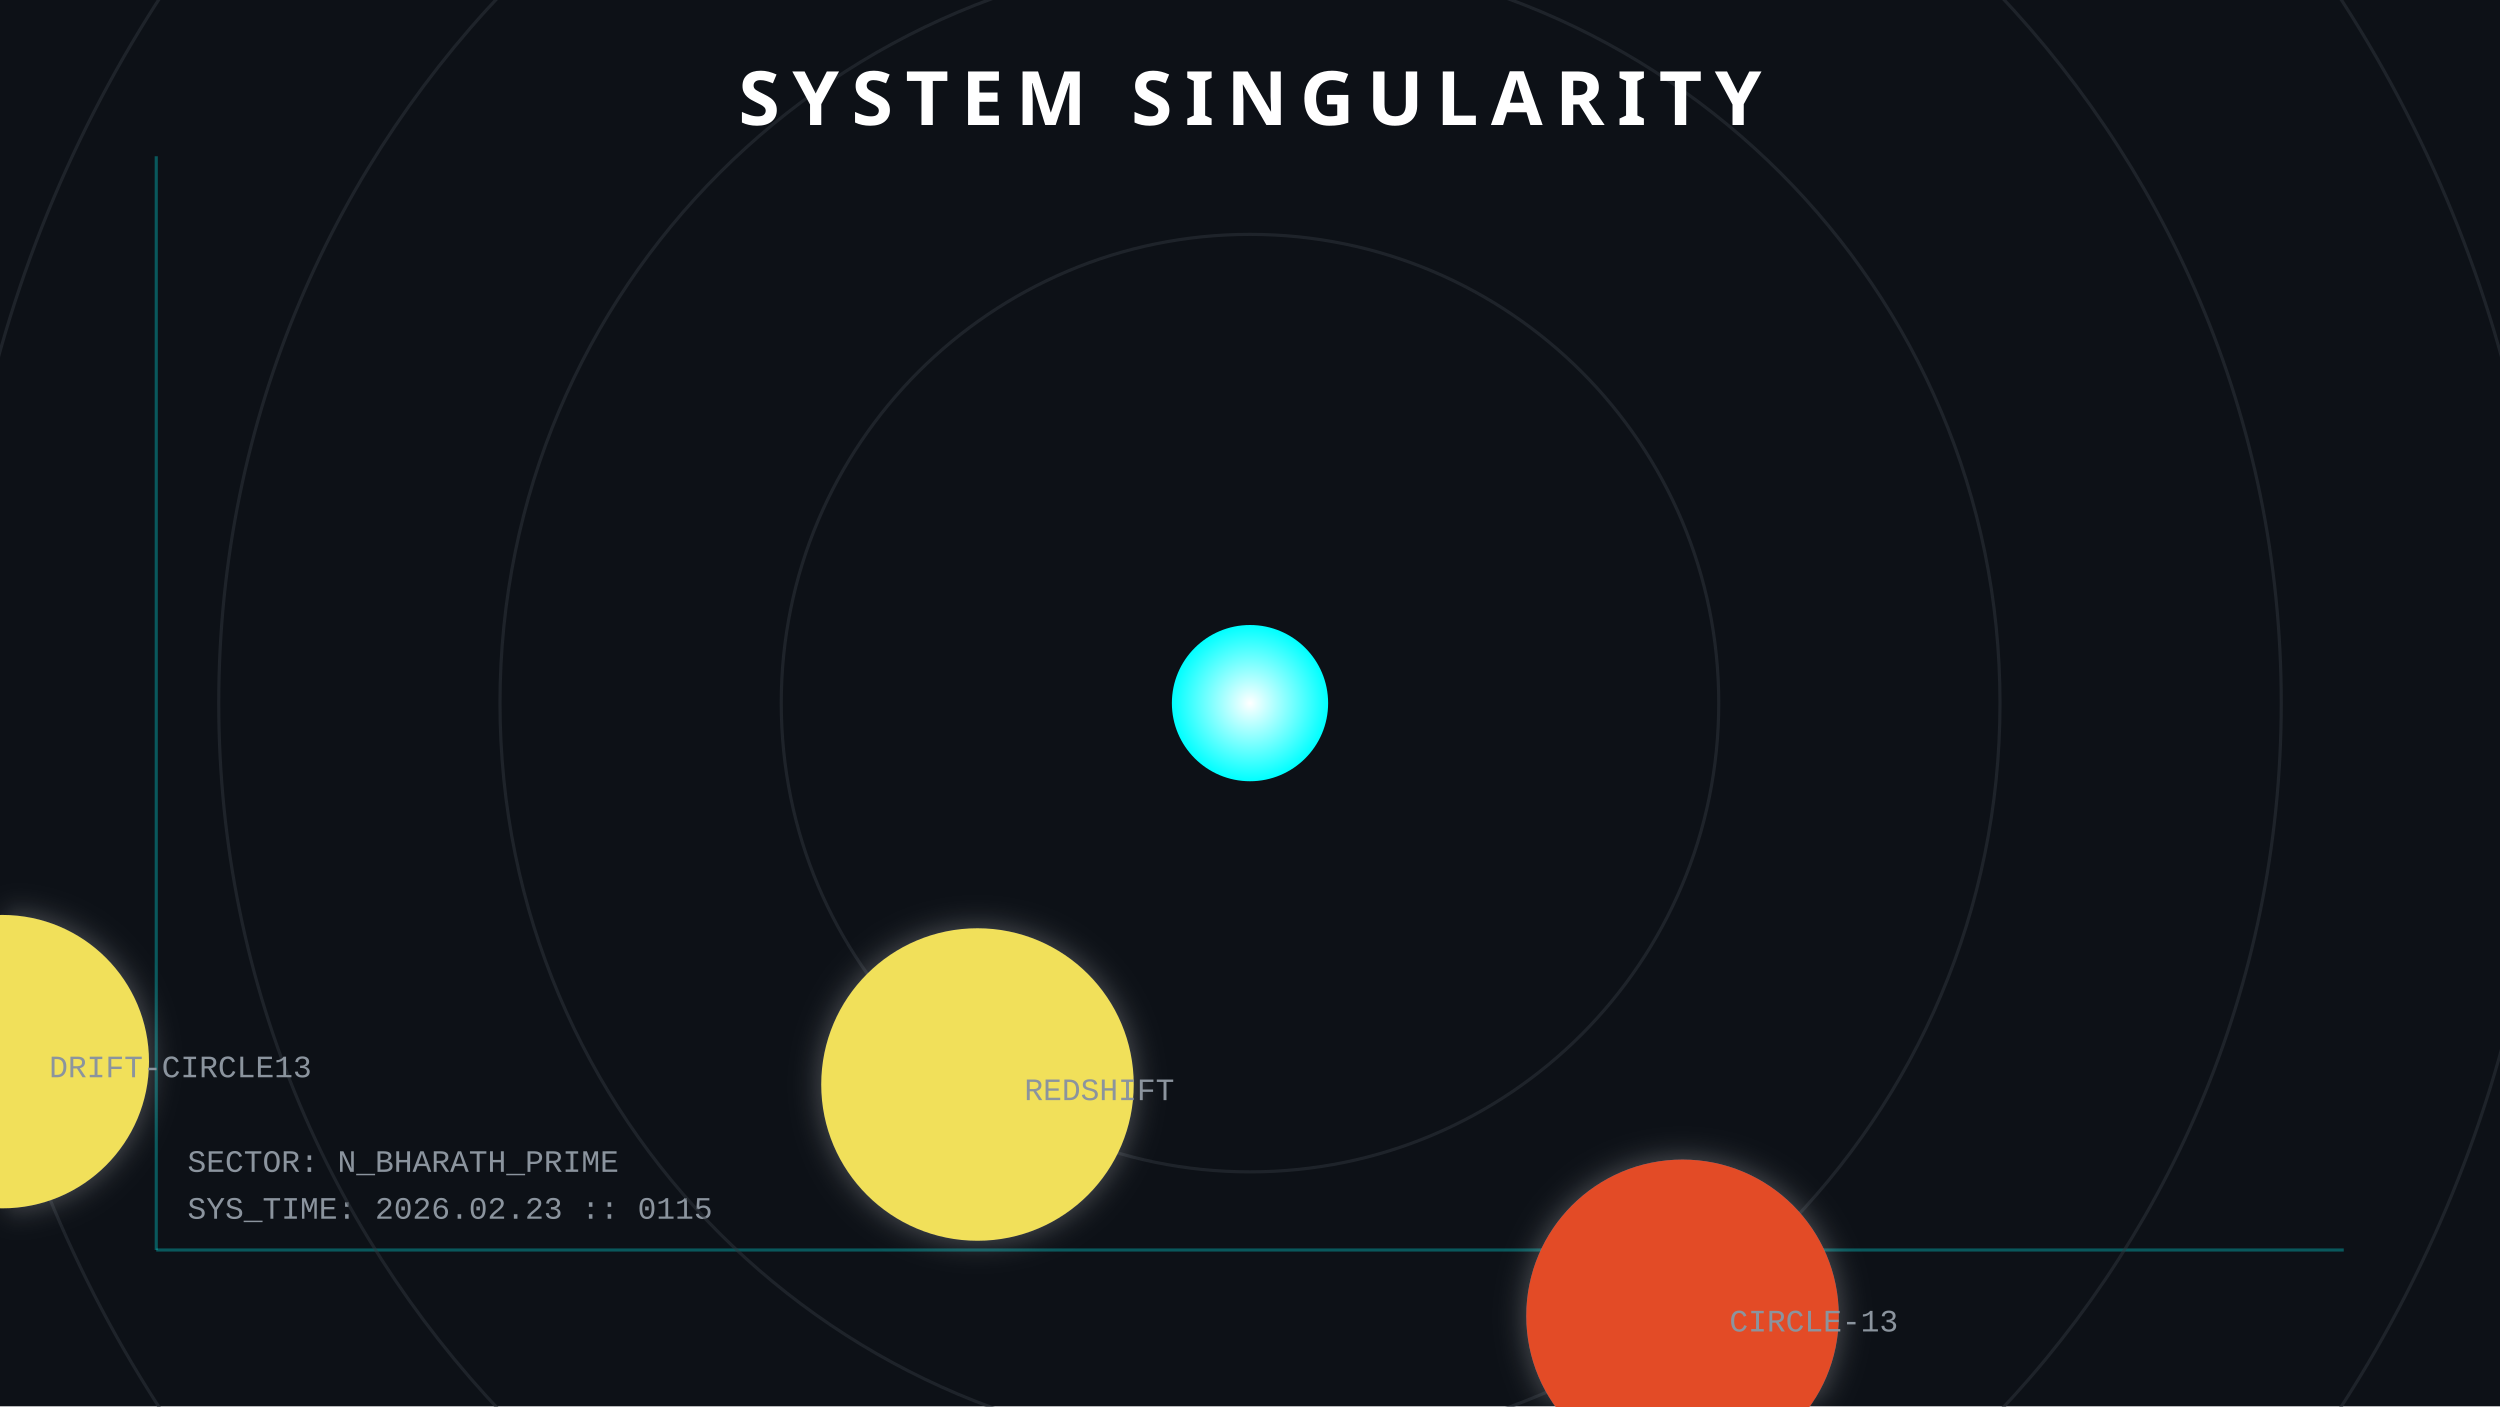
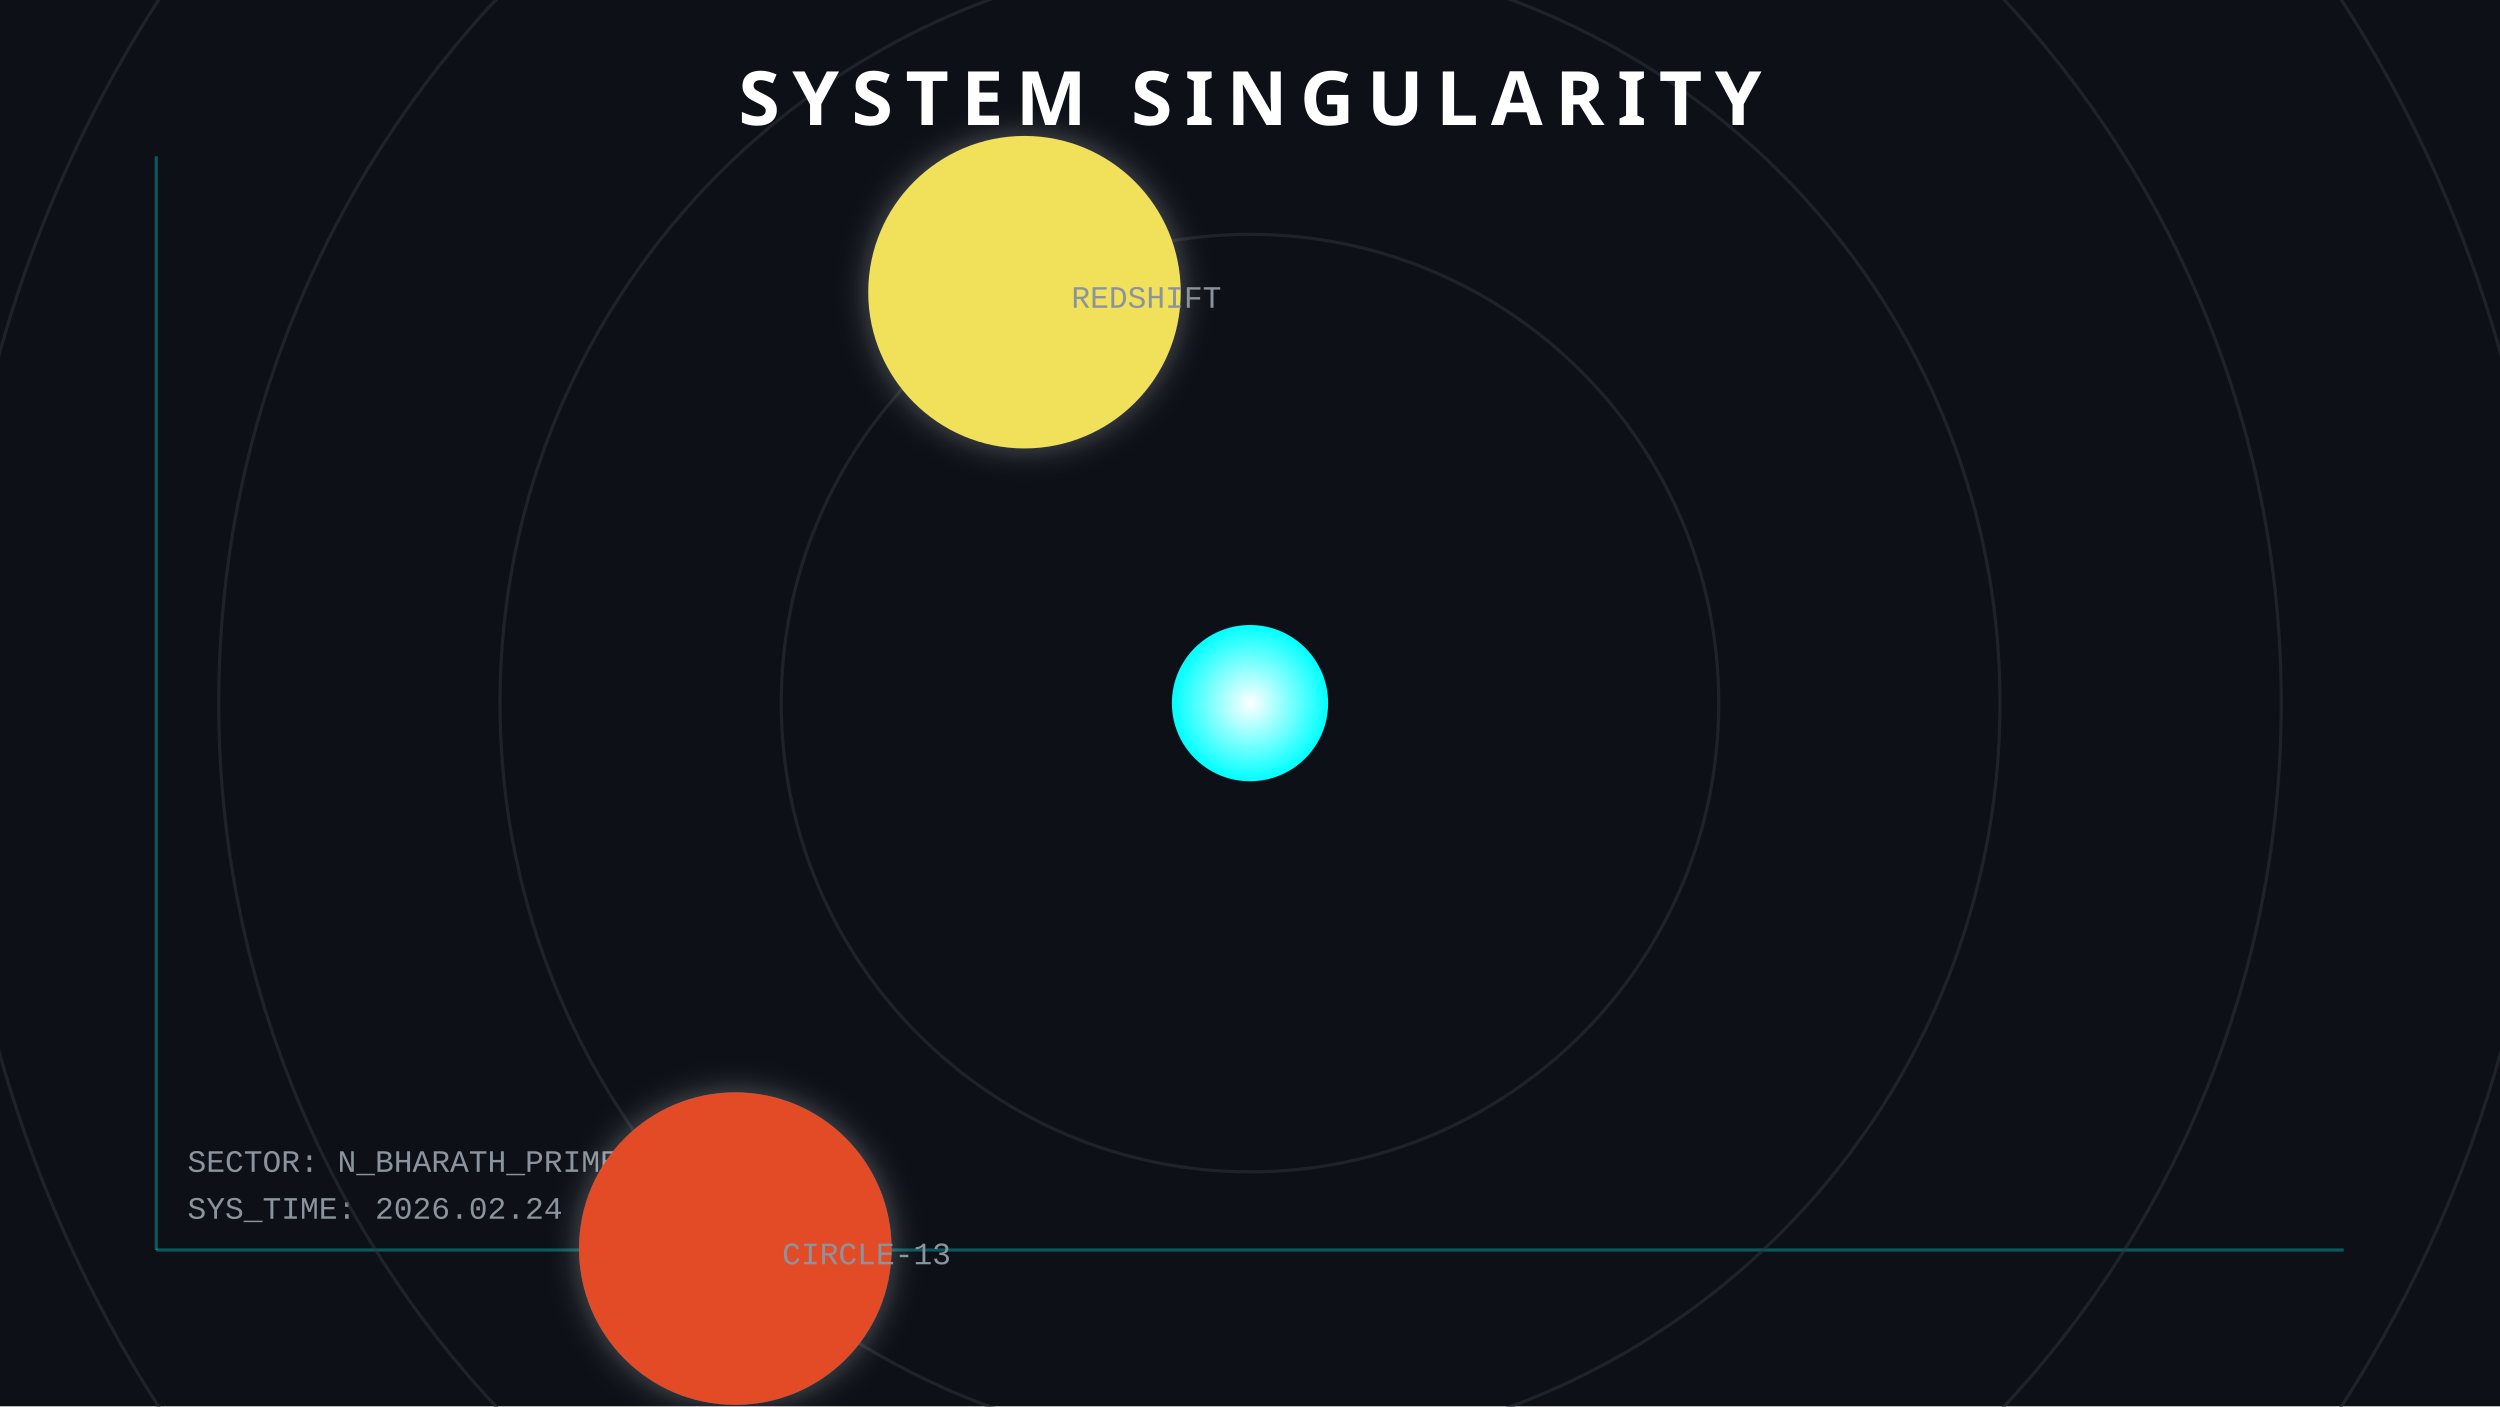
<svg xmlns="http://www.w3.org/2000/svg" width="800" height="450">
  <style>
        .orbit { fill: none; stroke: #30363d; stroke-width: 1; opacity: 0.5; }
        .planet { filter: drop-shadow(0 0 5px rgba(255,255,255,0.3)); }
        .text { font-family: 'Courier New', monospace; fill: #8b949e; font-size: 10px; }
        .title { font-family: sans-serif; fill: white; font-weight: bold; font-size: 24px; letter-spacing: 4px; }
        .hud-line { stroke: #00ffff; stroke-width: 1; opacity: 0.3; }
        
        /* ANIMATIONS */
        @keyframes pulse { 0% { r: 25; opacity: 0.8; } 50% { r: 30; opacity: 0.4; } 100% { r: 25; opacity: 0.8; } }
        .sun { animation: pulse 4s infinite; }
    </style>
  <rect width="100%" height="100%" fill="#0d1117" />
  <line x1="50" y1="50" x2="50" y2="400" class="hud-line" />
  <line x1="50" y1="400" x2="750" y2="400" class="hud-line" />
-   <text x="60" y="390" class="text">SYS_TIME: 2026.02.23 :: 0115</text>
+   <text x="60" y="390" class="text">SYS_TIME: 2026.02.24 :: 0113</text>
  <text x="60" y="375" class="text">SECTOR: N_BHARATH_PRIME</text>
  <circle cx="400" cy="225" r="25" fill="url(#grad1)" class="sun" />
  <defs>
    <radialGradient id="grad1" cx="50%" cy="50%" r="50%" fx="50%" fy="50%">
      <stop offset="0%" style="stop-color:white;stop-opacity:1" />
      <stop offset="100%" style="stop-color:#00ffff;stop-opacity:1" />
    </radialGradient>
  </defs>
  <circle cx="400" cy="225" r="150.0" class="orbit" />
-   <circle cx="312.792" cy="347.044" r="50" fill="#f1e05a" class="planet" />
-   <text x="327.792" y="352.044" class="text" fill="white">REDSHIFT</text>
+   <circle cx="327.836" cy="93.499" r="50" fill="#f1e05a" class="planet" />
+   <text x="342.836" y="98.499" class="text" fill="white">REDSHIFT</text>
  <circle cx="400" cy="225" r="240.0" class="orbit" />
-   <circle cx="538.407" cy="421.07" r="50" fill="#e34c26" class="planet" />
-   <text x="553.407" y="426.07" class="text" fill="white">CIRCLE-13</text>
+   <circle cx="235.295" cy="399.563" r="50" fill="#e34c26" class="planet" />
+   <text x="250.295" y="404.563" class="text" fill="white">CIRCLE-13</text>
  <circle cx="400" cy="225" r="330.0" class="orbit" />
-   <circle cx="291.547" cy="536.67" r="50" fill="#e34c26" class="planet" />
-   <text x="306.547" y="541.67" class="text" fill="white">ALVRYN-AI</text>
+   <circle cx="354.564" cy="-101.857" r="50" fill="#e34c26" class="planet" />
+   <text x="369.564" y="-96.857" class="text" fill="white">ALVRYN-AI</text>
  <circle cx="400" cy="225" r="415.422" class="orbit" />
-   <circle cx="0.734" cy="339.725" r="46.948" fill="#f1e05a" class="planet" />
-   <text x="15.734" y="344.725" class="text" fill="white">DRIFT-CIRCLE13</text>
+   <circle cx="505.53" cy="626.795" r="46.948" fill="#f1e05a" class="planet" />
+   <text x="520.53" y="631.795" class="text" fill="white">DRIFT-CIRCLE13</text>
  <circle cx="400" cy="225" r="461.81" class="orbit" />
-   <circle cx="345.549" cy="683.588" r="20.925" fill="#2b7489" class="planet" />
-   <text x="360.549" y="688.588" class="text" fill="white">DSATM-EXAM-SYSTEM-</text>
-   <circle cx="400" cy="225" r="504.821" class="orbit" />
-   <circle cx="-99.821" cy="295.872" r="18.674" fill="#8b949e" class="planet" />
-   <text x="-84.821" y="300.872" class="text" fill="white">NBHARATH1306</text>
-   <circle cx="400" cy="225" r="547.053" class="orbit" />
-   <circle cx="64.794" cy="-207.324" r="18.155" fill="#e34c26" class="planet" />
-   <text x="79.794" y="-202.324" class="text" fill="white">WEBSITE-EQUDATOR-TRADING-PLATFORM</text>
-   <circle cx="400" cy="225" r="577.885" class="orbit" />
-   <circle cx="365.86" cy="801.876" r="10.555" fill="#8b949e" class="planet" />
-   <text x="380.86" y="806.876" class="text" fill="white">FLASK</text>
-   <circle cx="400" cy="225" r="608.159" class="orbit" />
-   <circle cx="13.937" cy="694.906" r="10.182" fill="#8b949e" class="planet" />
-   <text x="28.937" y="699.906" class="text" fill="white">HCF-INTERNSHIP</text>
-   <circle cx="400" cy="225" r="637.028" class="orbit" />
-   <circle cx="131.971" cy="-352.896" r="9.246" fill="#8b949e" class="planet" />
+   <circle cx="721.439" cy="-106.58" r="20.925" fill="#2b7489" class="planet" />
+   <text x="736.439" y="-101.58" class="text" fill="white">DSATM-EXAM-SYSTEM-</text>
+   <circle cx="400" cy="225" r="504.822" class="orbit" />
+   <circle cx="769.663" cy="-118.794" r="18.675" fill="#8b949e" class="planet" />
+   <text x="784.663" y="-113.794" class="text" fill="white">NBHARATH1306</text>
+   <circle cx="400" cy="225" r="547.054" class="orbit" />
+   <circle cx="946.581" cy="202.252" r="18.155" fill="#e34c26" class="planet" />
+   <text x="961.581" y="207.252" class="text" fill="white">WEBSITE-EQUDATOR-TRADING-PLATFORM</text>
+   <circle cx="400" cy="225" r="577.887" class="orbit" />
+   <circle cx="783.75" cy="-207.075" r="10.555" fill="#8b949e" class="planet" />
+   <text x="798.75" y="-202.075" class="text" fill="white">FLASK</text>
+   <circle cx="400" cy="225" r="608.16" class="orbit" />
+   <circle cx="239.92" cy="811.714" r="10.182" fill="#8b949e" class="planet" />
+   <text x="254.92" y="816.714" class="text" fill="white">HCF-INTERNSHIP</text>
+   <circle cx="400" cy="225" r="637.029" class="orbit" />
+   <circle cx="1030.513" cy="315.884" r="9.246" fill="#8b949e" class="planet" />
  <text x="400" y="40" text-anchor="middle" class="title">SYSTEM SINGULARITY</text>
</svg>
